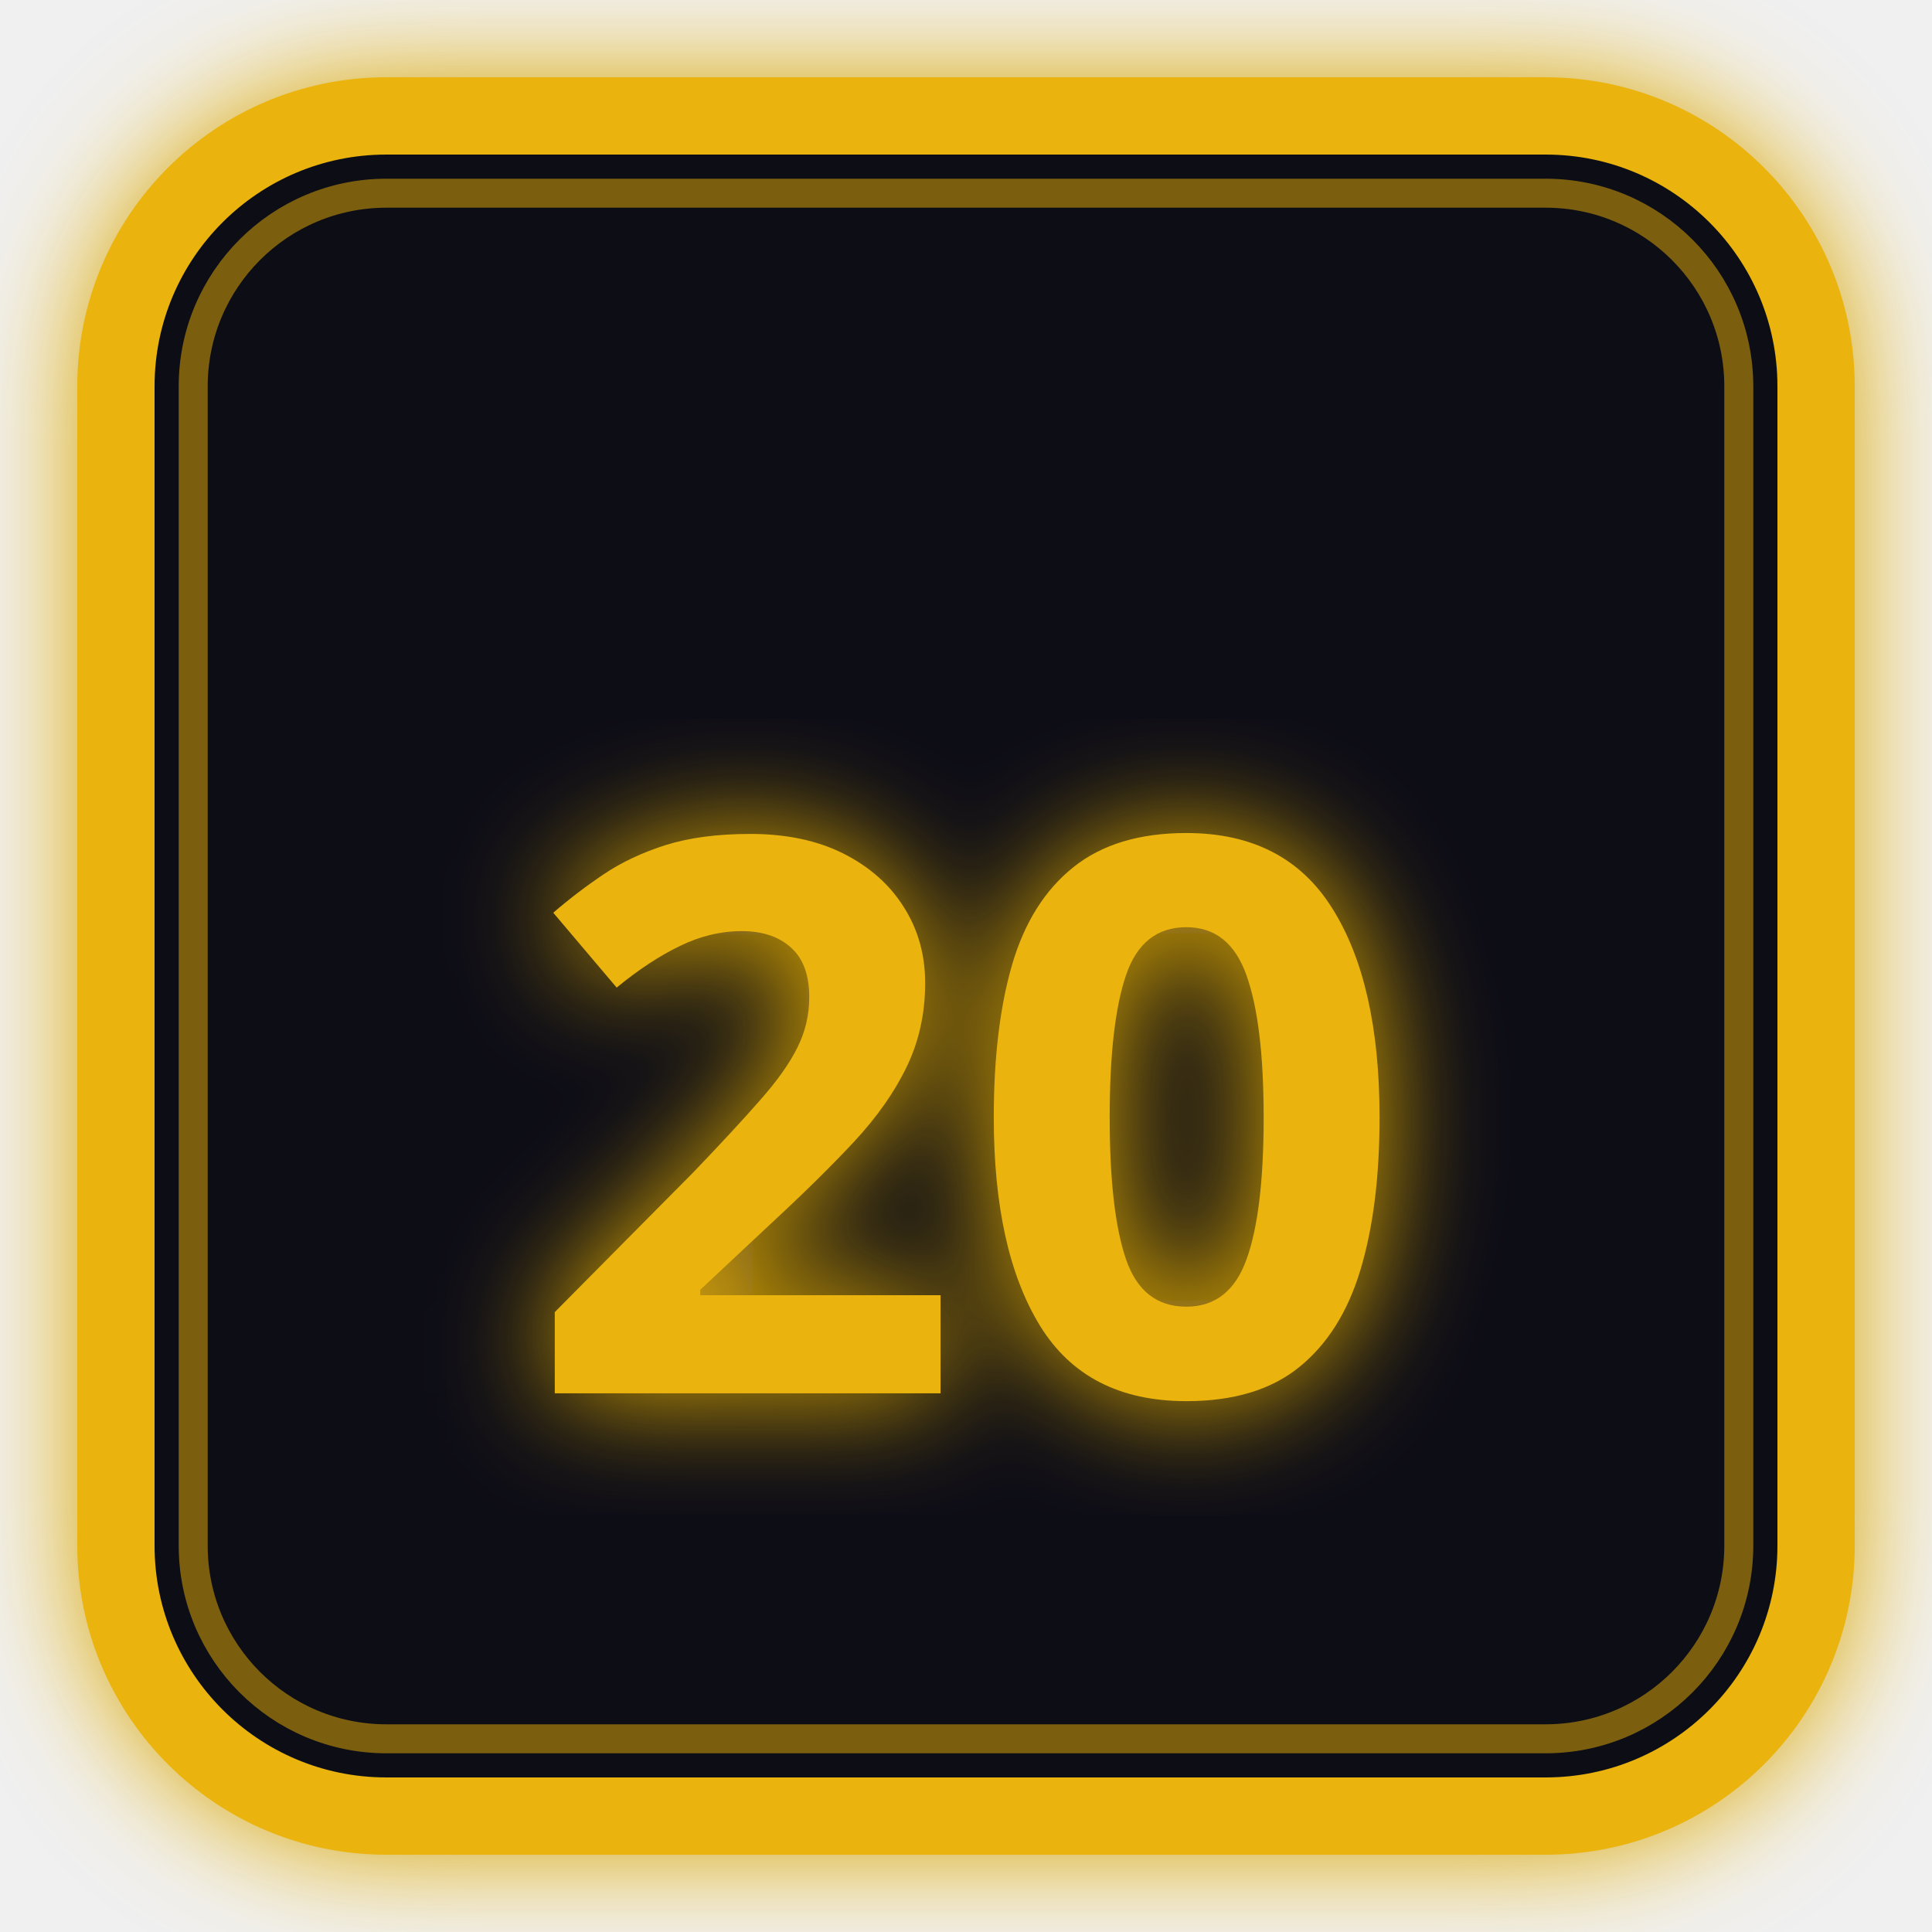
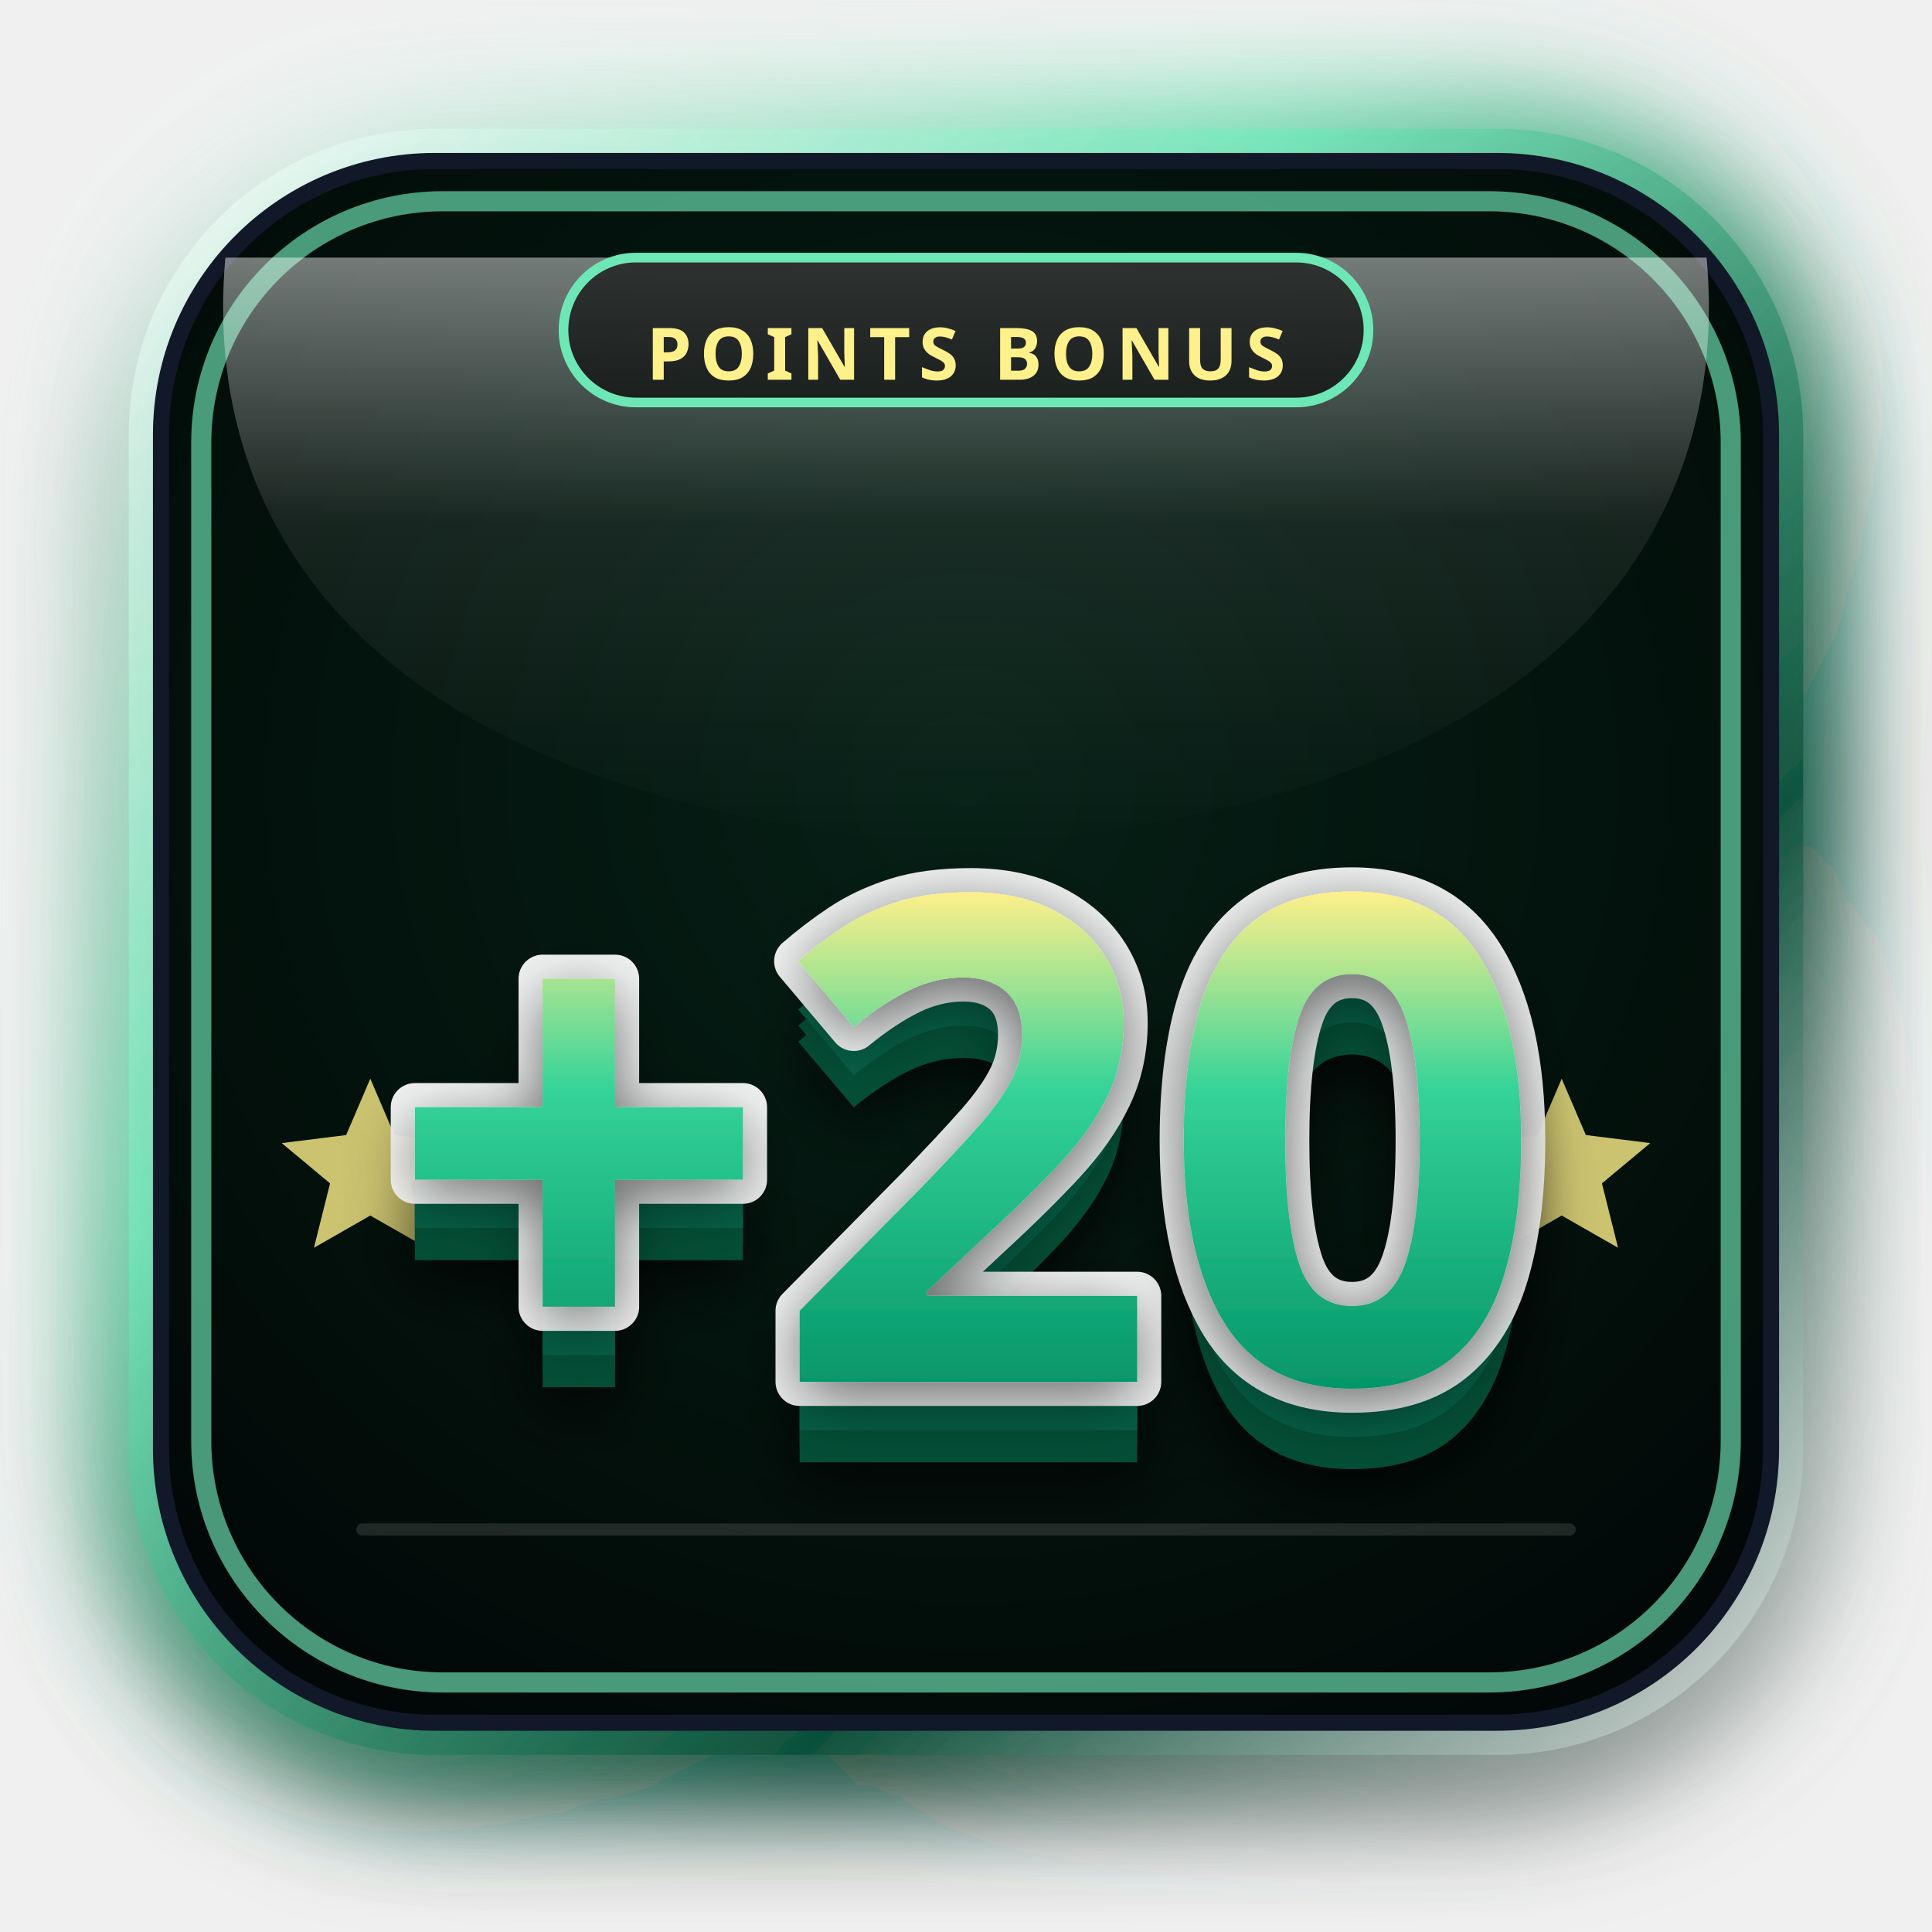
- <svg xmlns="http://www.w3.org/2000/svg" viewBox="0 0 100 100" width="100" height="100">
+ <svg xmlns="http://www.w3.org/2000/svg" viewBox="0 0 240 240" width="240" height="240">
  <defs>
-     <filter id="neon-glow" x="-20%" y="-20%" width="140%" height="140%">
-       <feGaussianBlur stdDeviation="3" result="blur" />
+     <filter id="neonGlow_20_true" x="-30%" y="-30%" width="160%" height="160%">
+       <feGaussianBlur stdDeviation="8" result="blur1" />
+       <feGaussianBlur stdDeviation="3" result="blur2" />
      <feMerge>
-         <feMergeNode in="blur" />
+         <feMergeNode in="blur1" />
+         <feMergeNode in="blur2" />
        <feMergeNode in="SourceGraphic" />
      </feMerge>
    </filter>
+     <linearGradient id="bevelRim_20_true" x1="0%" y1="0%" x2="100%" y2="100%">
+       <stop offset="0%" stop-color="#ffffff" stop-opacity="0.8" />
+       <stop offset="35%" stop-color="#6ee7b7" />
+       <stop offset="70%" stop-color="#044e36" />
+       <stop offset="100%" stop-color="#ffffff" stop-opacity="0.5" />
+     </linearGradient>
+     <radialGradient id="bodyPlate_20_true" cx="50%" cy="40%" r="75%">
+       <stop offset="0%" stop-color="#062016" />
+       <stop offset="75%" stop-color="#020d09" />
+       <stop offset="100%" stop-color="#020408" />
+     </radialGradient>
+     <linearGradient id="numFaceGrad_20_true" x1="0%" y1="0%" x2="0%" y2="100%">
+       <stop offset="0%" stop-color="#fef08a" />
+       <stop offset="40%" stop-color="#34d399" />
+       <stop offset="100%" stop-color="#059669" />
+     </linearGradient>
+     <linearGradient id="glassGlare_20_true" x1="0%" y1="0%" x2="0%" y2="100%">
+       <stop offset="0%" stop-color="#ffffff" stop-opacity="0.45" />
+       <stop offset="45%" stop-color="#ffffff" stop-opacity="0.08" />
+       <stop offset="100%" stop-color="#ffffff" stop-opacity="0" />
+     </linearGradient>
  </defs>
-   <rect x="6" y="6" width="88" height="88" rx="14" ry="14" fill="#0d1117" stroke="#eab308" stroke-width="4" filter="url(#neon-glow)" />
-   <rect x="10" y="10" width="80" height="80" rx="10" ry="10" fill="none" stroke="#eab308" stroke-width="1.5" stroke-opacity="0.5" />
-   <text x="50" y="58" dominant-baseline="middle" text-anchor="middle" font-family="'Outfit', 'Plus Jakarta Sans', sans-serif" font-weight="900" font-size="40" fill="#eab308" filter="url(#neon-glow)">20</text>
+   <rect x="18" y="24" width="204" height="198" rx="38" ry="38" fill="#000000" opacity="0.75" filter="blur(8px)" />
+   <rect x="16" y="16" width="208" height="202" rx="38" ry="38" fill="url(#bevelRim_20_true)" filter="url(#neonGlow_20_true)" opacity="0.9" />
+   <rect x="20" y="20" width="200" height="194" rx="34" ry="34" fill="url(#bodyPlate_20_true)" stroke="#111827" stroke-width="2" />
+   <rect x="25" y="25" width="190" height="184" rx="30" ry="30" fill="none" stroke="#6ee7b7" stroke-width="2.5" opacity="0.65" />
+   <path d="M 28,32 C 60,32 180,32 212,32 C 215,65 195,100 120,105 C 45,100 25,65 28,32 Z" fill="url(#glassGlare_20_true)" />
+   <rect x="70" y="32" width="100" height="18" rx="9" fill="rgba(0,0,0,0.6)" stroke="#6ee7b7" stroke-width="1.2" />
+   <text x="120" y="44" dominant-baseline="middle" text-anchor="middle" font-family="'Outfit', 'Plus Jakarta Sans', sans-serif" font-weight="900" font-size="9" fill="#fef08a" letter-spacing="1">POINTS BONUS</text>
+   <polygon points="46,134 49,141 57,142 51,147 53,155 46,151 39,155 41,147 35,142 43,141" fill="#fef08a" opacity="0.8" />
+   <polygon points="194,134 197,141 205,142 199,147 201,155 194,151 187,155 189,147 183,142 191,141" fill="#fef08a" opacity="0.8" />
+   <text x="120" y="154" dominant-baseline="middle" text-anchor="middle" font-family="'Outfit', 'Plus Jakarta Sans', sans-serif" font-weight="900" font-size="84" fill="#000000" opacity="0.85" filter="blur(4px)">+20</text>
+   <text x="120" y="152" dominant-baseline="middle" text-anchor="middle" font-family="'Outfit', 'Plus Jakarta Sans', sans-serif" font-weight="900" font-size="84" fill="#044e36">+20</text>
+   <text x="120" y="150" dominant-baseline="middle" text-anchor="middle" font-family="'Outfit', 'Plus Jakarta Sans', sans-serif" font-weight="900" font-size="84" fill="#044e36">+20</text>
+   <text x="120" y="148" dominant-baseline="middle" text-anchor="middle" font-family="'Outfit', 'Plus Jakarta Sans', sans-serif" font-weight="900" font-size="84" fill="#065f46">+20</text>
+   <text x="120" y="145" dominant-baseline="middle" text-anchor="middle" font-family="'Outfit', 'Plus Jakarta Sans', sans-serif" font-weight="900" font-size="84" fill="#065f46">+20</text>
+   <text x="120" y="142" dominant-baseline="middle" text-anchor="middle" font-family="'Outfit', 'Plus Jakarta Sans', sans-serif" font-weight="900" font-size="84" fill="none" stroke="#ffffff" stroke-width="6" stroke-linejoin="round" opacity="0.95">+20</text>
+   <text x="120" y="142" dominant-baseline="middle" text-anchor="middle" font-family="'Outfit', 'Plus Jakarta Sans', sans-serif" font-weight="900" font-size="84" fill="url(#numFaceGrad_20_true)" filter="drop-shadow(0 2px 4px rgba(0,0,0,0.6))">+20</text>
+   <line x1="45" y1="190" x2="195" y2="190" stroke="rgba(255,255,255,0.12)" stroke-width="1.5" stroke-linecap="round" />
</svg>
